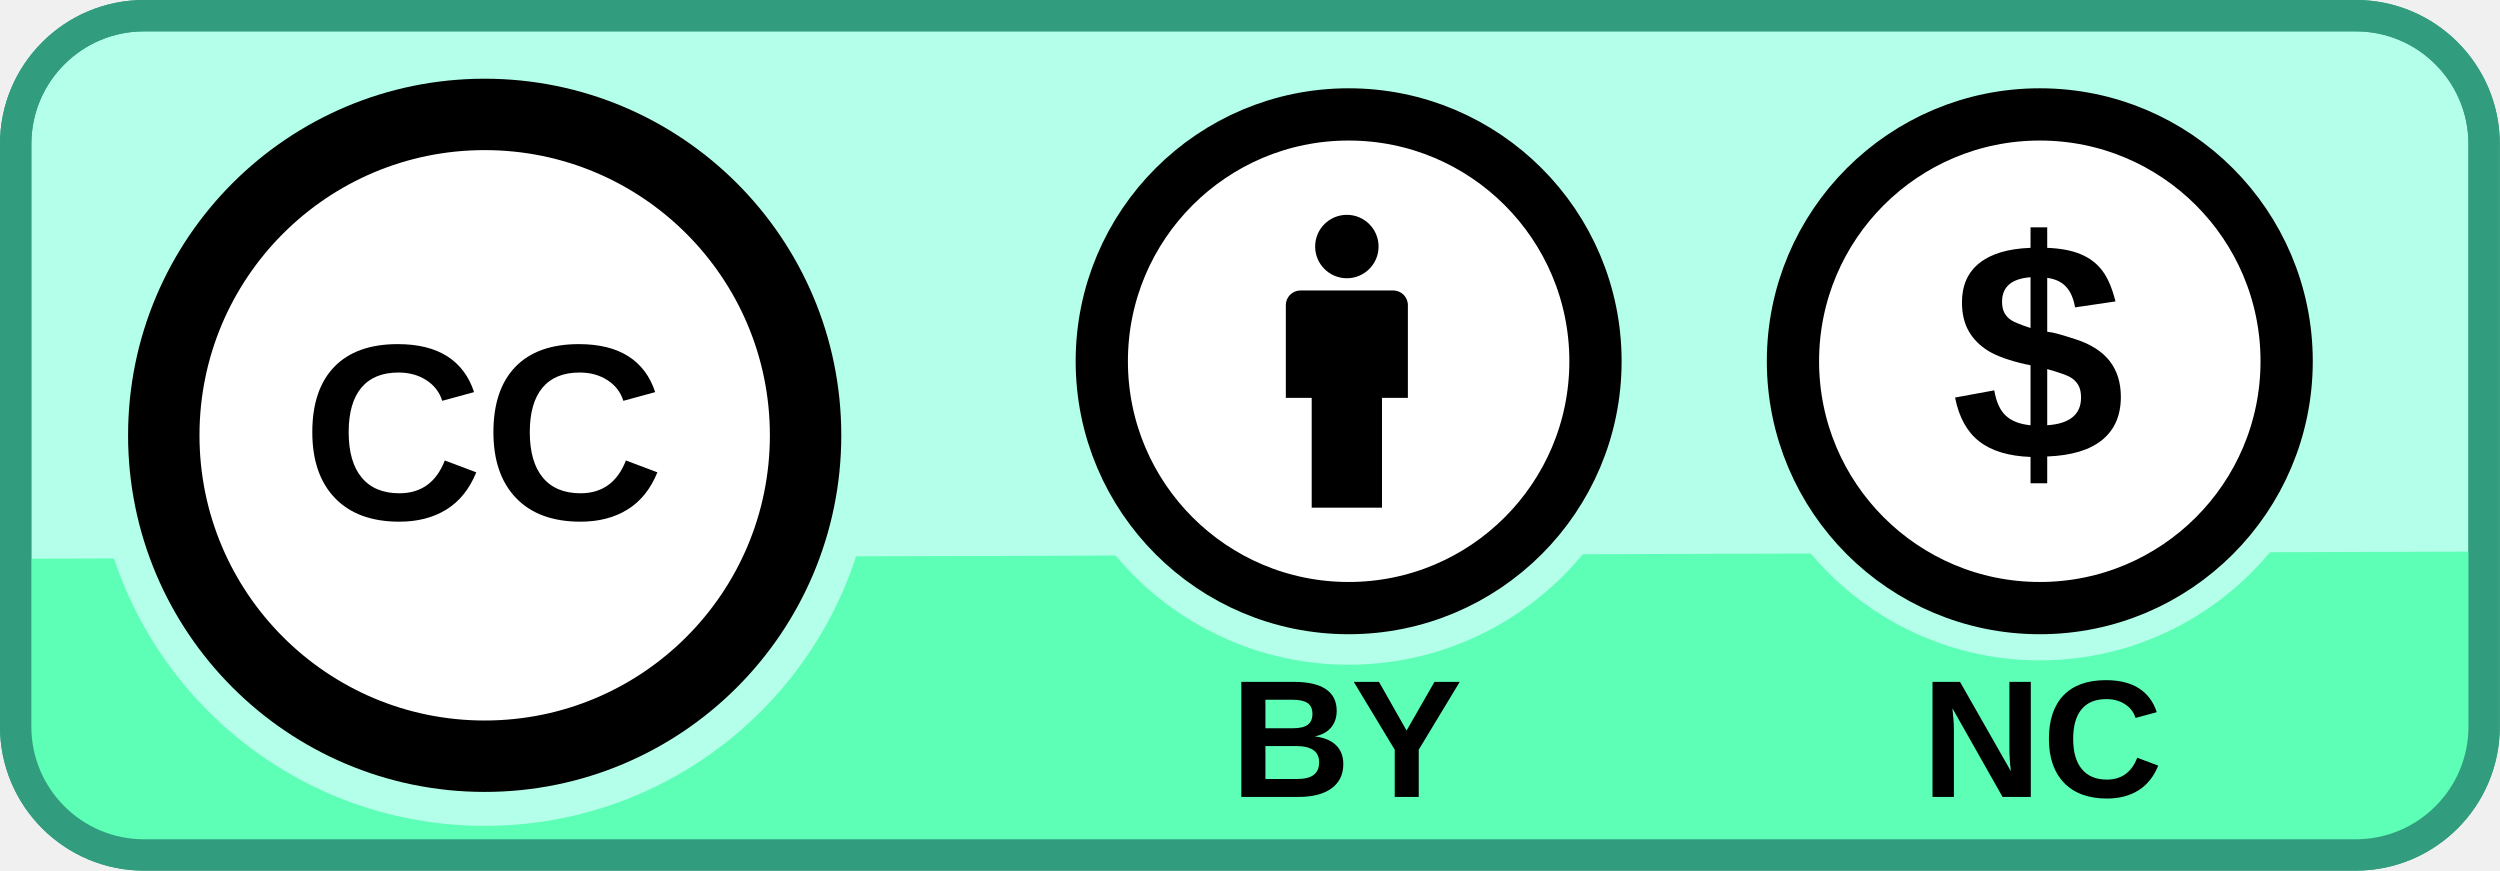
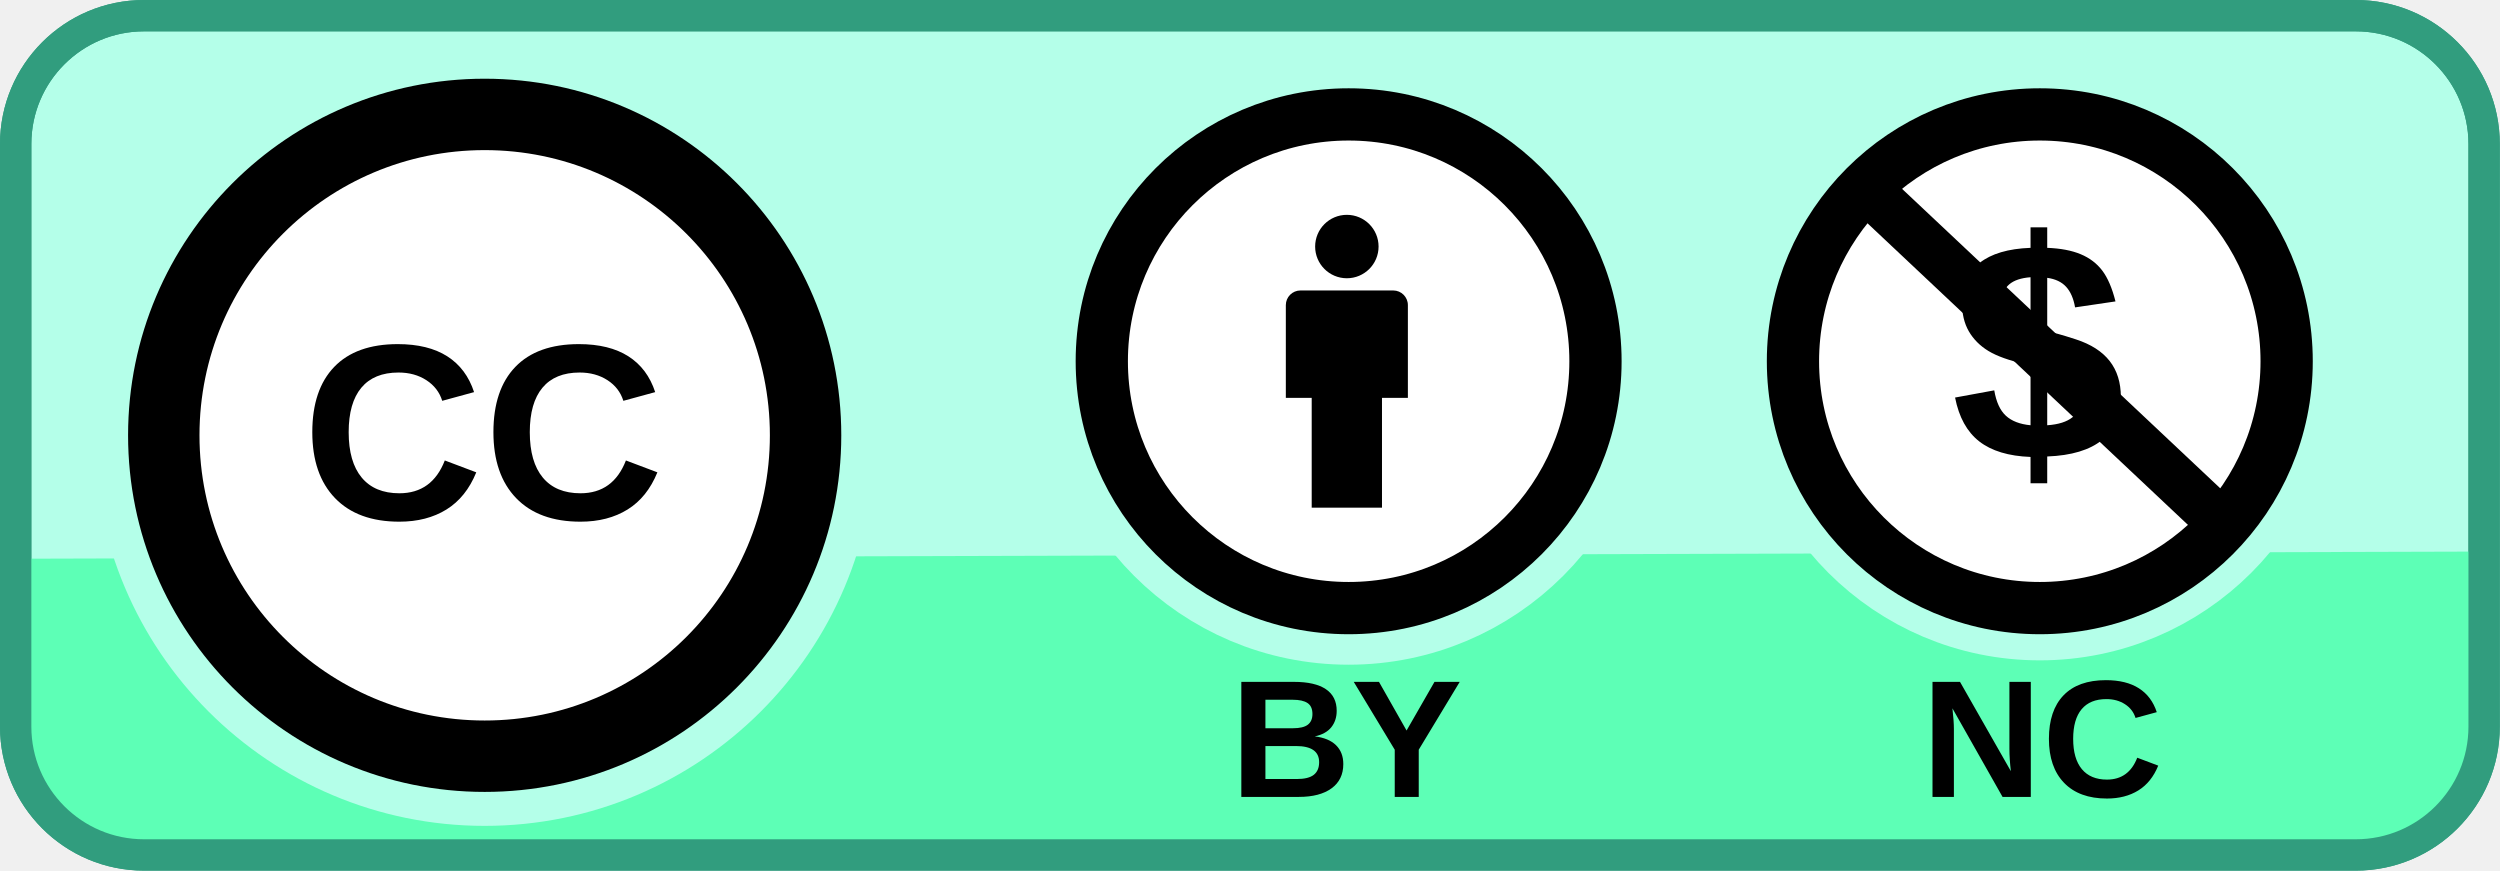
- <svg xmlns="http://www.w3.org/2000/svg" width="100%" height="100%" viewBox="0 0 5981 2083" version="1.1" xml:space="preserve" style="fill-rule:evenodd;clip-rule:evenodd;stroke-linecap:round;stroke-linejoin:round;stroke-miterlimit:1.5;">
+ <svg xmlns="http://www.w3.org/2000/svg" width="100%" height="100%" viewBox="0 0 5981 2083" version="1.1" style="fill-rule:evenodd;clip-rule:evenodd;stroke-linecap:round;stroke-linejoin:round;stroke-miterlimit:1.5;">
  <g transform="matrix(1,0,0,1,-1970.37,-7167.22)">
    <path d="M7913.39,7511.77C7913.39,7342.31 7775.8,7204.72 7606.34,7204.72L2314.92,7204.72C2145.46,7204.72 2007.87,7342.31 2007.87,7511.77L2007.87,8905.55C2007.87,9075.01 2145.46,9212.6 2314.92,9212.6L7606.34,9212.6C7775.8,9212.6 7913.39,9075.01 7913.39,8905.55L7913.39,7511.77Z" style="fill:rgb(180,255,233);stroke:rgb(49,157,126);stroke-width:75px;" />
    <path d="M2007.87,8503.94L7913.39,8486.76L7889.76,9023.62L7748.03,9165.35L7511.81,9212.6L2220.47,9212.6L2125.98,9165.35L2007.87,8976.38L2007.87,8503.94Z" style="fill:rgb(93,255,182);" />
    <path d="M7913.39,7511.77C7913.39,7342.31 7775.8,7204.72 7606.34,7204.72L2314.92,7204.72C2145.46,7204.72 2007.87,7342.31 2007.87,7511.77L2007.87,8905.55C2007.87,9075.01 2145.46,9212.6 2314.92,9212.6L7606.34,9212.6C7775.8,9212.6 7913.39,9075.01 7913.39,8905.55L7913.39,7511.77Z" style="fill:none;stroke:rgb(49,157,126);stroke-width:75px;" />
    <g transform="matrix(1,0,0,1,-118.11,-236.22)">
      <circle cx="3248.03" cy="8444.88" r="767.717" style="fill:white;stroke:rgb(180,255,233);stroke-width:333.33px;" />
    </g>
    <g transform="matrix(1,0,0,1,-118.11,-236.22)">
      <circle cx="3248.03" cy="8444.88" r="767.717" style="fill:white;stroke:black;stroke-width:170.83px;" />
    </g>
    <g transform="matrix(0.769231,0,0,0.769231,4351.91,1535.43)">
      <circle cx="3248.03" cy="8444.88" r="767.717" style="fill:white;stroke:rgb(180,255,233);stroke-width:325px;" />
    </g>
    <g transform="matrix(0.769231,0,0,0.769231,4351.91,1535.43)">
      <circle cx="3248.03" cy="8444.88" r="767.717" style="fill:white;stroke:black;stroke-width:162.5px;" />
    </g>
    <g transform="matrix(0.769231,0,0,0.769231,2698.36,1535.43)">
      <circle cx="3248.03" cy="8444.88" r="767.717" style="fill:white;stroke:rgb(180,255,233);stroke-width:352.08px;" />
    </g>
    <g transform="matrix(1,0,0,1,141.732,1.81899e-12)">
      <text x="4771.65px" y="9073.73px" style="font-family:'Arial-BoldMT', 'Arial', sans-serif;font-weight:700;font-size:400px;">BY</text>
    </g>
    <g transform="matrix(1,0,0,1,1795.28,0)">
      <text x="4771.65px" y="9073.73px" style="font-family:'Arial-BoldMT', 'Arial', sans-serif;font-weight:700;font-size:400px;">NC</text>
    </g>
    <g transform="matrix(0.769231,0,0,0.769231,2698.36,1535.43)">
      <circle cx="3248.03" cy="8444.88" r="767.717" style="fill:white;stroke:black;stroke-width:162.5px;" />
    </g>
    <g transform="matrix(1,0,0,1,1393.7,-2649.96)">
      <text x="1299.21px" y="11059.4px" style="font-family:'Arial-BoldMT', 'Arial', sans-serif;font-weight:700;font-size:600px;">CC</text>
    </g>
    <g id="g353" transform="matrix(46.4947,0,0,46.4906,-6084.7,365.283)">
      <path id="path355" d="M245.69,162.009C245.69,161.593 245.352,161.255 244.936,161.255L240.164,161.255C239.748,161.255 239.41,161.593 239.41,162.009L239.41,166.782L240.741,166.782L240.741,172.434L244.358,172.434L244.358,166.782L245.69,166.782L245.69,162.009L245.69,162.009Z" style="fill-rule:nonzero;" />
      <circle id="circle357" cx="242.55" cy="158.995" r="1.632" />
    </g>
    <g transform="matrix(1,0,0,1,732.283,1589.12)">
      <text x="5905.51px" y="6678.6px" style="font-family:'Arial-BoldMT', 'Arial', sans-serif;font-weight:700;font-size:750px;">$</text>
    </g>
+     <path d="M6472.44,7653.54L7275.59,8409.45" style="fill:none;stroke:black;stroke-width:116.67px;" />
  </g>
</svg>
